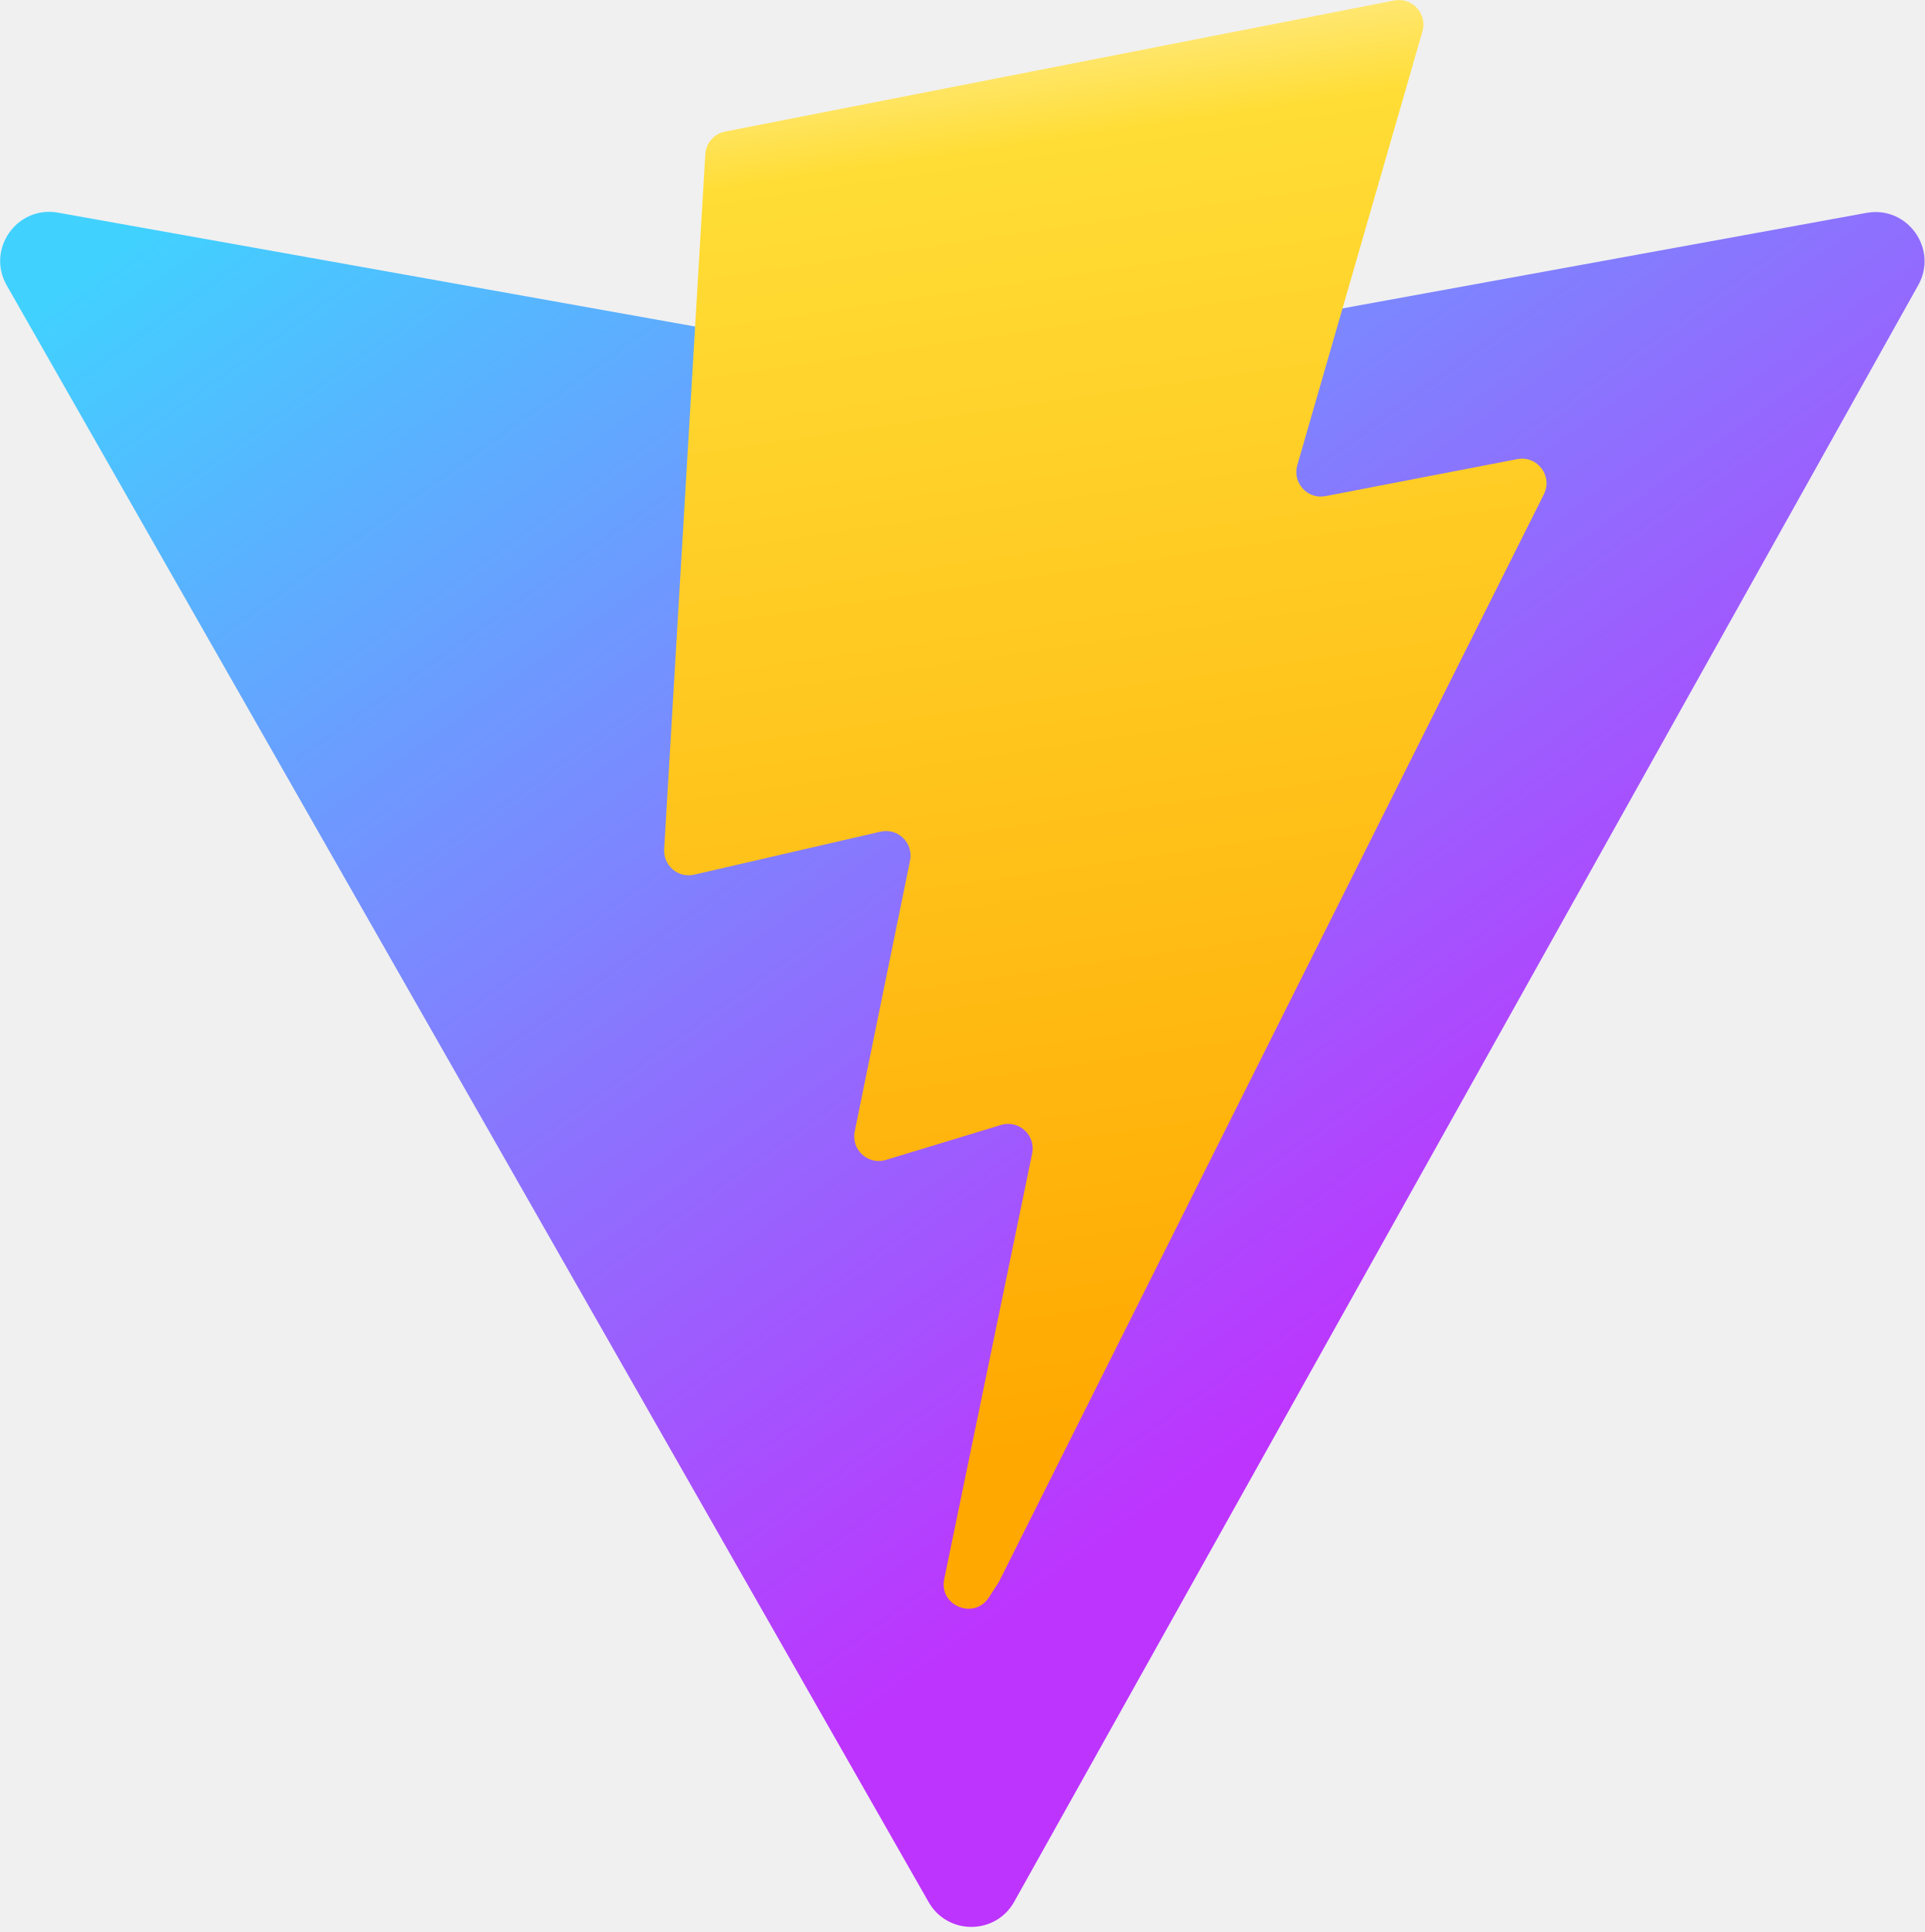
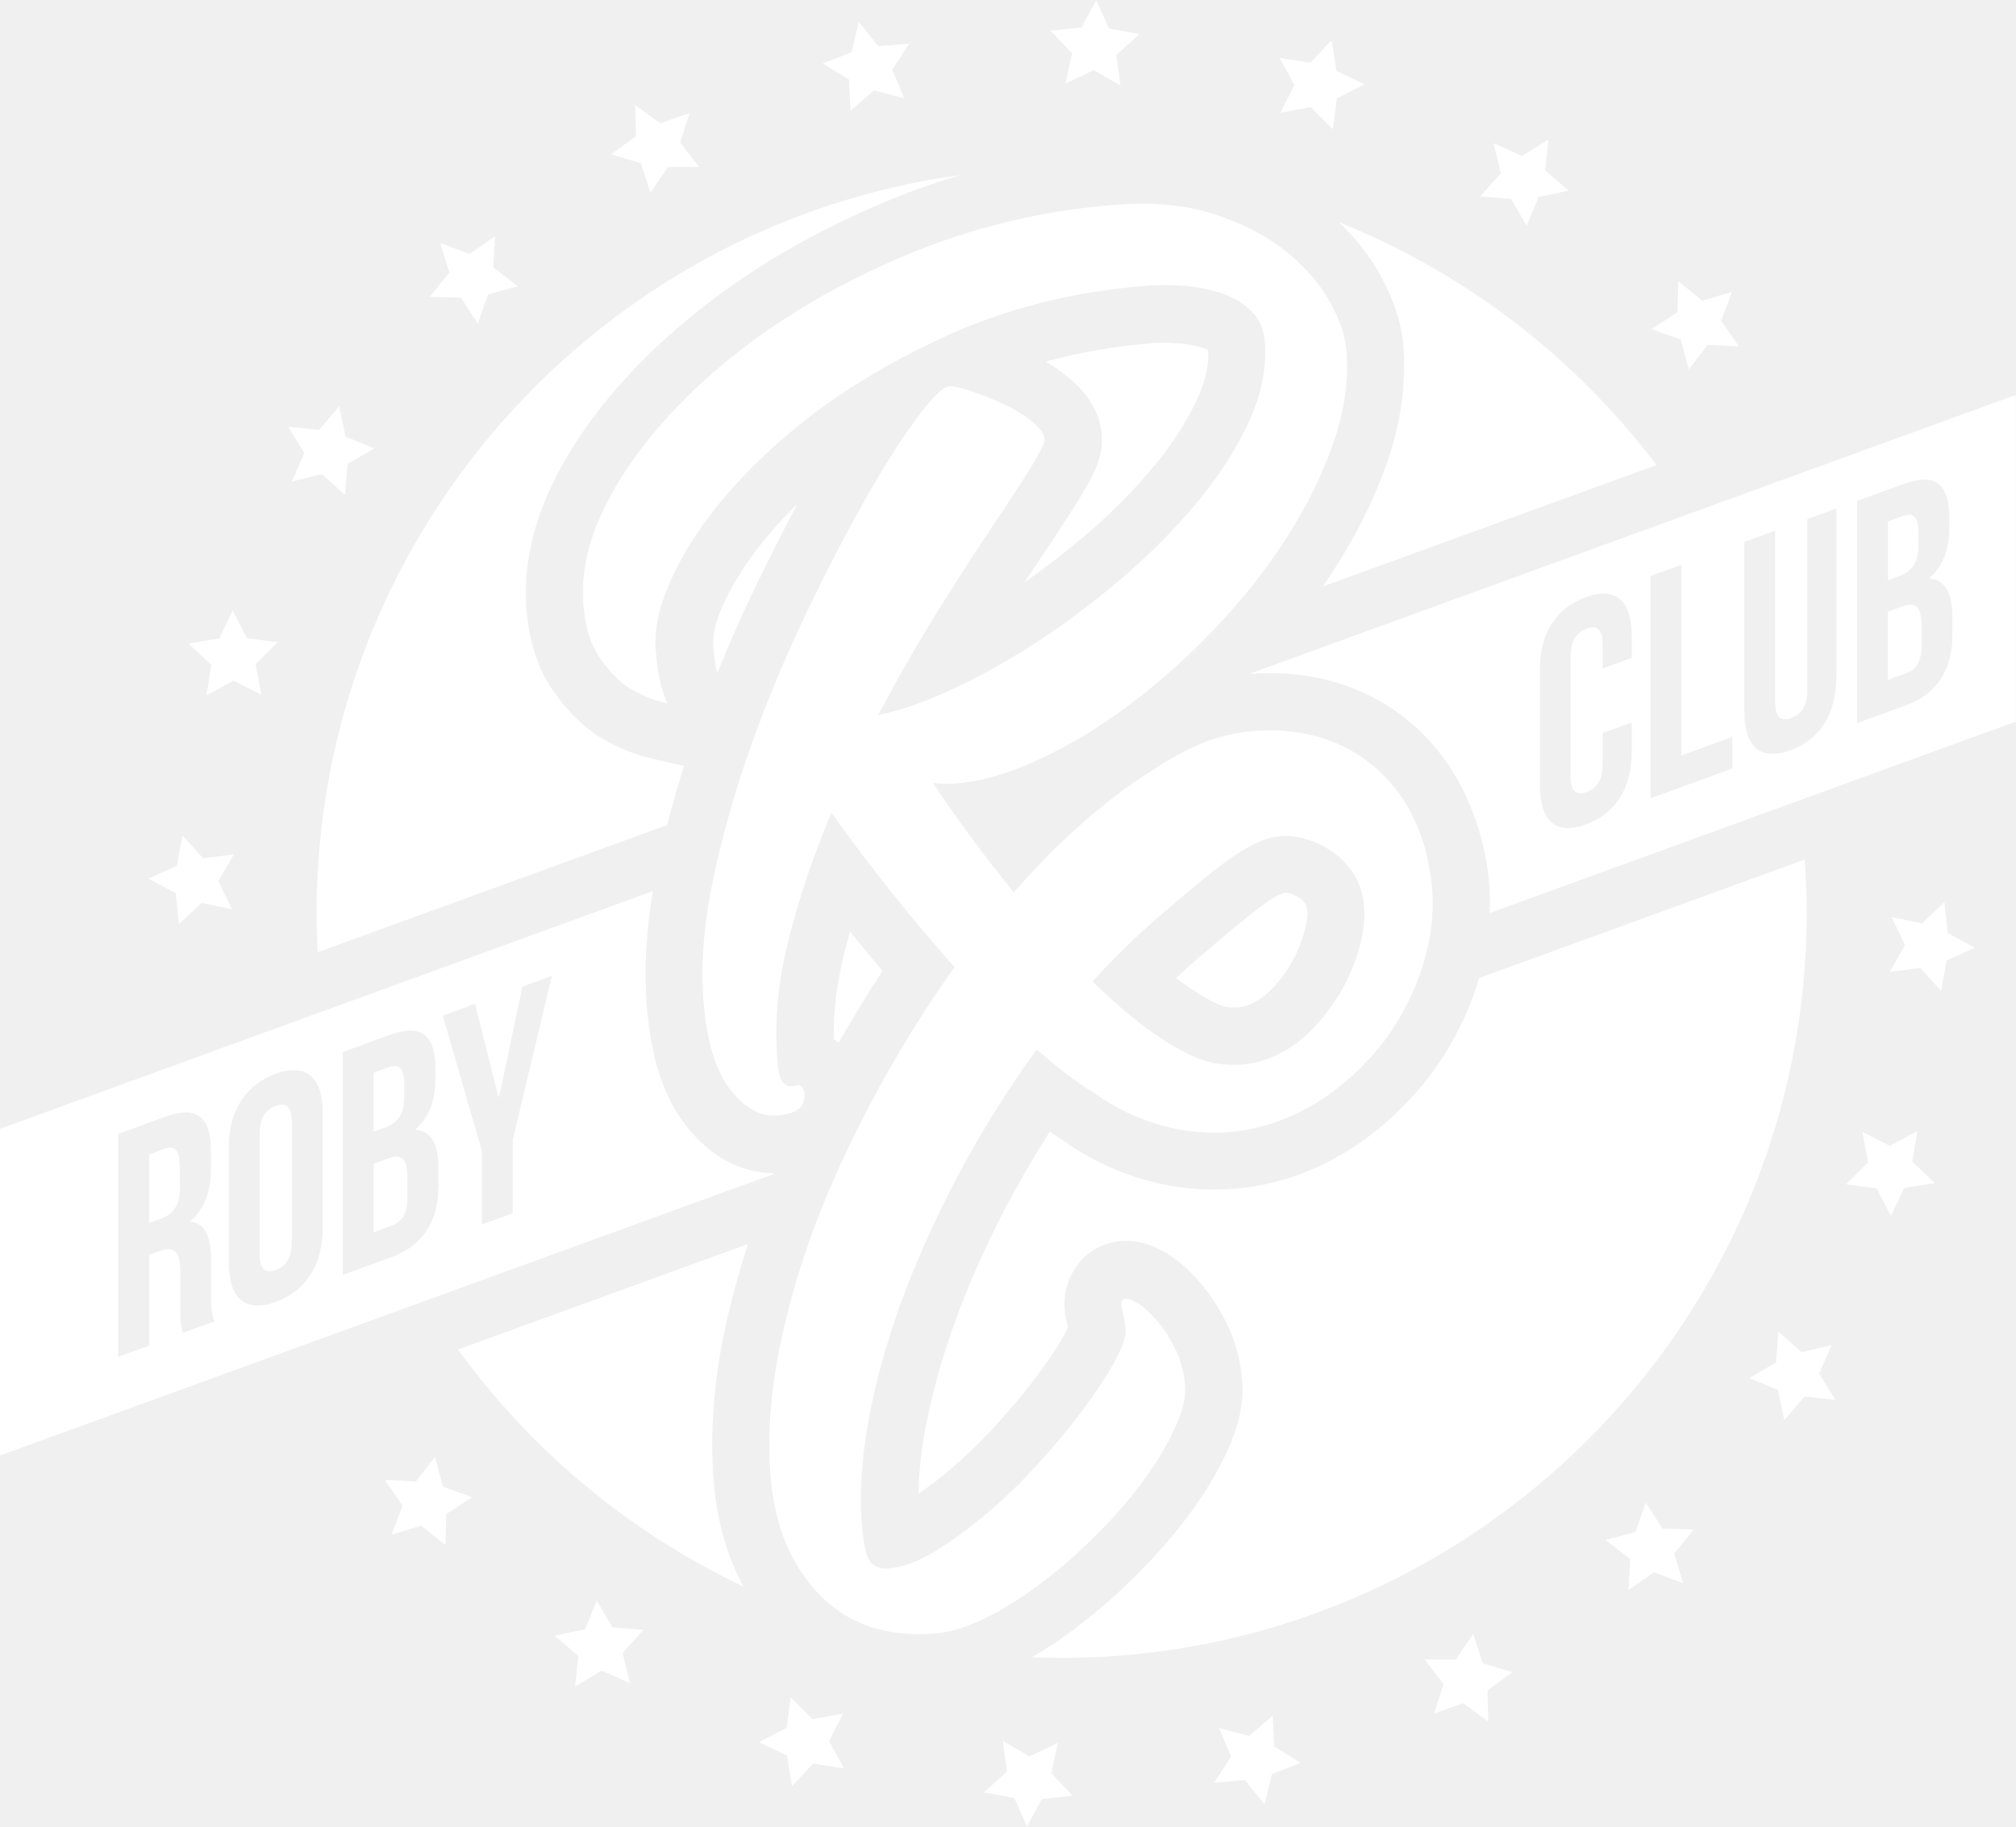
- <svg xmlns="http://www.w3.org/2000/svg" aria-hidden="true" role="img" class="iconify iconify--logos" width="31.88" height="32" preserveAspectRatio="xMidYMid meet" viewBox="0 0 256 257">
+ <svg xmlns="http://www.w3.org/2000/svg" id="Livello_2" data-name="Livello 2" viewBox="0 0 99.21 89.89">
  <defs>
-     <linearGradient id="IconifyId1813088fe1fbc01fb466" x1="-.828%" x2="57.636%" y1="7.652%" y2="78.411%">
-       <stop offset="0%" stop-color="#41D1FF" />
-       <stop offset="100%" stop-color="#BD34FE" />
-     </linearGradient>
-     <linearGradient id="IconifyId1813088fe1fbc01fb467" x1="43.376%" x2="50.316%" y1="2.242%" y2="89.03%">
-       <stop offset="0%" stop-color="#FFEA83" />
-       <stop offset="8.333%" stop-color="#FFDD35" />
-       <stop offset="100%" stop-color="#FFA800" />
-     </linearGradient>
+     <style>
+       .cls-1 {
+         fill: #fff;
+       }
+     </style>
  </defs>
-   <path fill="url(#IconifyId1813088fe1fbc01fb466)" d="M255.153 37.938L134.897 252.976c-2.483 4.44-8.862 4.466-11.382.048L.875 37.958c-2.746-4.814 1.371-10.646 6.827-9.67l120.385 21.517a6.537 6.537 0 0 0 2.322-.004l117.867-21.483c5.438-.991 9.574 4.796 6.877 9.62Z" />
-   <path fill="url(#IconifyId1813088fe1fbc01fb467)" d="M185.432.063L96.44 17.501a3.268 3.268 0 0 0-2.634 3.014l-5.474 92.456a3.268 3.268 0 0 0 3.997 3.378l24.777-5.718c2.318-.535 4.413 1.507 3.936 3.838l-7.361 36.047c-.495 2.426 1.782 4.5 4.151 3.78l15.304-4.649c2.372-.72 4.652 1.36 4.15 3.788l-11.698 56.621c-.732 3.542 3.979 5.473 5.943 2.437l1.313-2.028l72.516-144.72c1.215-2.423-.88-5.186-3.54-4.672l-25.505 4.922c-2.396.462-4.435-1.77-3.759-4.114l16.646-57.705c.677-2.35-1.37-4.583-3.769-4.113Z" />
+   <g id="Livello_3" data-name="Livello 3">
+     <path class="cls-1" d="M70.26,42.27c-.22-.91-.83-3.24-3.03-4.85-2.12-1.56-4.43-1.49-5.23-1.46-2.17.1-3.71.92-5.51,2.09-1.93,1.25-3.81,2.86-5.66,4.83-.32.34-.63.69-.94,1.04-.75-.92-1.45-1.82-2.09-2.69-.73-.99-1.36-1.89-1.89-2.69.19.02.38.04.58.04.19,0,.38,0,.57-.02,1.25-.1,2.63-.5,4.12-1.2,1.49-.7,2.97-1.59,4.43-2.69,1.46-1.1,2.86-2.35,4.2-3.76,1.34-1.41,2.51-2.89,3.51-4.45,1-1.56,1.77-3.12,2.31-4.7.54-1.57.75-3.08.63-4.53-.06-.72-.34-1.52-.83-2.4-.49-.88-1.21-1.7-2.15-2.46-.94-.76-2.12-1.37-3.54-1.83-1.42-.46-3.07-.61-4.97-.45-3.57.29-6.97,1.12-10.19,2.47-3.22,1.36-6.03,2.99-8.44,4.91-2.41,1.92-4.28,3.97-5.64,6.15-1.35,2.18-1.95,4.24-1.79,6.17.09,1.06.35,1.91.78,2.55.43.63.9,1.12,1.38,1.46.57.37,1.22.65,1.96.81-.08-.22-.17-.46-.26-.73-.14-.45-.24-1.07-.3-1.87-.12-1.41.41-3.08,1.56-5.01,1.16-1.93,2.81-3.81,4.95-5.63,2.14-1.82,4.71-3.42,7.71-4.8,3-1.38,6.28-2.21,9.85-2.5.65-.05,1.3-.05,1.98,0,.67.06,1.29.19,1.87.39.57.2,1.04.5,1.42.89.38.39.59.87.63,1.44.1,1.25-.14,2.55-.74,3.88-.6,1.33-1.43,2.64-2.49,3.94-1.06,1.29-2.28,2.53-3.65,3.72-1.38,1.19-2.78,2.25-4.21,3.19-1.43.94-2.85,1.74-4.25,2.39-1.4.65-2.63,1.08-3.68,1.28.93-1.76,1.88-3.43,2.86-5,.98-1.57,1.87-2.96,2.67-4.15.8-1.19,1.45-2.19,1.94-2.97.49-.79.73-1.27.71-1.46-.02-.27-.24-.56-.65-.89-.41-.33-.88-.62-1.42-.86s-1.06-.45-1.57-.62c-.51-.17-.86-.24-1.05-.23-.3.03-.84.55-1.59,1.57-.76,1.02-1.61,2.35-2.54,4-.94,1.65-1.91,3.53-2.92,5.64-1.01,2.11-1.91,4.28-2.71,6.51-.79,2.23-1.41,4.43-1.87,6.61-.45,2.18-.6,4.16-.46,5.95.16,1.98.6,3.42,1.32,4.34.71.92,1.48,1.34,2.31,1.27.76-.06,1.19-.28,1.29-.65.1-.37.05-.65-.15-.82-.04-.04-.12-.04-.23,0-.11.03-.23.04-.34.03-.12-.01-.23-.1-.34-.26-.11-.16-.18-.47-.22-.93-.16-1.94.02-3.95.55-6.04.53-2.09,1.23-4.17,2.11-6.23.61.87,1.35,1.87,2.23,3,.88,1.13,1.81,2.28,2.81,3.44.33.39.67.77,1.02,1.16-.46.65-.92,1.31-1.37,2-1.63,2.51-3.05,5.09-4.27,7.76-1.22,2.66-2.14,5.32-2.76,7.98-.62,2.65-.84,5.1-.66,7.34.2,2.43,1.01,4.37,2.43,5.83,1.42,1.45,3.31,2.08,5.67,1.89.8-.07,1.67-.34,2.6-.82.94-.48,1.86-1.07,2.78-1.78s1.81-1.5,2.67-2.37c.87-.88,1.62-1.75,2.25-2.63.64-.87,1.14-1.72,1.51-2.54.37-.81.54-1.51.49-2.08-.06-.68-.23-1.31-.53-1.88-.3-.57-.61-1.04-.95-1.41-.34-.37-.66-.64-.96-.81-.3-.17-.51-.21-.61-.12-.1.12-.12.29-.05.49.07.2.13.53.17.99.03.34-.15.86-.53,1.56-.38.7-.89,1.48-1.53,2.34-.64.86-1.37,1.74-2.19,2.65-.82.91-1.68,1.74-2.55,2.48-.88.74-1.73,1.37-2.57,1.88-.84.51-1.6.79-2.28.85-.38.03-.68-.07-.89-.3-.21-.23-.35-.82-.43-1.77-.14-1.71,0-3.62.42-5.72.42-2.1,1.07-4.27,1.96-6.5.89-2.23,1.97-4.46,3.24-6.67.93-1.61,1.92-3.13,2.98-4.58.46.4.93.79,1.39,1.14.5.39,1,.73,1.5,1.04.84.59,2.93,1.9,5.81,1.91,4.6,0,7.49-3.34,8.34-4.44.46-.6,3.31-4.42,2.18-9.03ZM65.84,49.04s-.04.07-.06.09c-.46.71-2.06,3.18-4.9,3.28-.38.01-.73-.02-1.07-.07-.02,0-.04,0-.06-.01-.02,0-.05,0-.07-.01-.41-.1-.83-.25-1.26-.47-.88-.44-1.79-1.05-2.73-1.81-.65-.53-1.29-1.11-1.93-1.74.02-.02.04-.05.07-.07,1.42-1.55,2.66-2.65,3.31-3.21,3.13-2.67,4.69-4.01,6.38-3.86,1.25.11,2.49.85,3.12,1.88,1.44,2.38-.66,5.81-.8,6.02ZM14.36,55.22v5.92c0,.78-.3,1.19-.79,1.37-.48.18-.79-.01-.79-.79v-5.92c0-.78.3-1.19.79-1.37.48-.18.79.01.79.79ZM33.73,55.36c-1.07-1.37-1.69-3.28-1.9-5.84-.14-1.74-.04-3.64.3-5.66L0,55.56v16.08l38.09-13.86s.01-.03.02-.04h-.02c-1.15,0-2.83-.41-4.36-2.37ZM9.01,65.62c-.08-.25-.14-.4-.14-1.3v-1.72c0-1.02-.3-1.28-1-1.03l-.53.19v4.47l-1.52.55v-10.97l2.3-.84c1.58-.57,2.26,0,2.26,1.7v.86c0,1.13-.32,1.97-1,2.57v.03c.76.08,1.01.81,1.01,1.95v1.69c0,.53.01.92.17,1.27l-1.55.56ZM15.88,60.48c0,1.76-.82,3.06-2.31,3.6-1.49.54-2.31-.16-2.31-1.92v-5.71c0-1.76.82-3.06,2.31-3.6,1.49-.54,2.31.16,2.31,1.92v5.71ZM21.57,58.44c0,1.69-.79,2.89-2.31,3.44l-2.39.87v-10.97l2.3-.84c1.58-.57,2.26,0,2.26,1.7v.39c0,1.13-.3,1.94-.98,2.55v.03c.82.06,1.13.76,1.13,1.92v.89ZM25.23,56.08v3.64l-1.52.55v-3.64l-1.92-6.64,1.59-.58,1.15,4.58h.03s1.15-5.43,1.15-5.43l1.45-.53-1.92,8.04ZM18.99,55.48l-.6.22v-2.9l.73-.27c.54-.2.77.06.77.85v.61c0,.88-.35,1.29-.91,1.49ZM20.05,58v.96c0,.81-.28,1.18-.79,1.37l-.87.32v-3.37l.68-.25c.69-.25.98-.04.98.97ZM61.57,33.15s-.01.01-.02.02c.11,0,.21-.01.32-.02.17,0,.38-.02.64-.02,2.38,0,4.59.7,6.38,2.02,2.03,1.5,3.41,3.67,4.09,6.45.29,1.17.38,2.29.33,3.34l25.89-9.42v-16.08l-37.64,13.7ZM80.3,32.38l-1.43.52v-1.17c0-.78-.3-.97-.79-.79-.48.18-.79.58-.79,1.36v5.91c0,.78.3.95.79.78.48-.18.79-.57.79-1.35v-1.56l1.43-.52v1.45c0,1.75-.77,3.03-2.26,3.57-1.49.54-2.26-.18-2.26-1.93v-5.69c0-1.75.77-3.03,2.26-3.57,1.49-.54,2.26.18,2.26,1.93v1.06ZM85.24,37.83l-4.01,1.46v-10.94l1.52-.55v9.38l2.5-.91v1.56ZM90.36,33.36c0,1.75-.77,3.03-2.26,3.57-1.49.54-2.26-.18-2.26-1.93v-8.33l1.52-.55v8.44c0,.78.3.95.79.78.48-.18.79-.57.79-1.35v-8.44l1.43-.52v8.33ZM96.08,31.29c0,1.69-.79,2.88-2.3,3.43l-2.39.87v-10.94l2.29-.83c1.57-.57,2.25,0,2.25,1.7v.39c0,1.13-.3,1.94-.98,2.54v.03c.81.06,1.13.76,1.13,1.92v.89ZM8.85,57.4v1.08c0,.88-.35,1.29-.91,1.49l-.6.22v-3.37l.73-.27c.54-.2.77.06.77.85ZM94.56,30.84v.95c0,.81-.28,1.18-.79,1.36l-.87.32v-3.36l.68-.25c.69-.25.98-.04.98.97ZM93.5,28.34l-.59.22v-2.89l.73-.27c.54-.2.77.06.77.84v.61c0,.88-.35,1.28-.91,1.49ZM53.82,3.45l-1.38.66.31-1.49-1.05-1.11,1.52-.16.73-1.34.62,1.39,1.5.28-1.13,1.02.2,1.51-1.32-.76ZM41.79,3.92l-1.3-.8,1.42-.55.35-1.49.96,1.19,1.52-.12-.83,1.28.59,1.41-1.48-.39-1.16.99-.08-1.52ZM31.53,8.03l-1.46-.43,1.23-.9-.04-1.53,1.24.9,1.44-.51-.47,1.45.93,1.21h-1.53s-.86,1.26-.86,1.26l-.47-1.45ZM22.68,14.65l-1.53-.04.96-1.19-.44-1.46,1.43.54,1.26-.87-.08,1.53,1.21.93-1.47.4-.51,1.44-.83-1.28ZM15.84,23.34l-1.48.36.62-1.4-.8-1.3,1.52.16.99-1.16.32,1.49,1.41.58-1.32.77-.12,1.52-1.14-1.02ZM10.39,32.72l-1.11-1.05,1.51-.24.66-1.38.7,1.36,1.51.2-1.08,1.08.28,1.5-1.36-.69-1.34.73.24-1.51ZM8.65,43.97l-1.34-.73,1.39-.62.28-1.5,1.02,1.13,1.51-.2-.76,1.32.66,1.38-1.49-.31-1.11,1.05-.16-1.52ZM20.73,75.09l-1.46.44.54-1.43-.87-1.26,1.53.08.93-1.21.4,1.47,1.44.51-1.28.83-.04,1.53-1.19-.96ZM28.46,81.5l-1.16-.99,1.49-.32.58-1.41.77,1.32,1.52.12-1.02,1.14.36,1.48-1.4-.62-1.3.8.16-1.52ZM38.73,86.41l-1.38-.66,1.36-.7.2-1.51,1.08,1.08,1.5-.28-.69,1.36.73,1.34-1.51-.24-1.05,1.11-.24-1.51ZM49.92,88.5l-1.5-.28,1.13-1.02-.2-1.51,1.32.76,1.38-.66-.31,1.49,1.05,1.11-1.52.16-.73,1.34-.62-1.39ZM61.27,87.62l-1.52.12.83-1.28-.59-1.41,1.48.39,1.16-.99.08,1.52,1.3.8-1.42.55-.36,1.49-.96-1.19ZM72.01,83.83l-1.44.51.47-1.45-.93-1.21h1.53s.86-1.26.86-1.26l.47,1.45,1.46.43-1.23.9.04,1.53-1.24-.9ZM80.22,76.73l-1.21-.93,1.47-.4.51-1.44.83,1.28,1.53.04-.96,1.19.44,1.46-1.43-.54-1.26.87.08-1.53ZM87.49,68.41l-1.41-.58,1.32-.77.12-1.52,1.14,1.02,1.48-.36-.62,1.4.8,1.3-1.52-.16-.99,1.16-.32-1.49ZM92.36,58.49l-1.51-.2,1.08-1.08-.28-1.5,1.36.69,1.34-.73-.24,1.51,1.11,1.05-1.51.24-.66,1.38-.7-1.36ZM94.5,47.64l-1.51.2.76-1.32-.66-1.38,1.49.31,1.11-1.05.16,1.52,1.34.73-1.39.62-.28,1.5-1.02-1.13ZM82.71,16.71l-1.44-.51,1.28-.83.04-1.53,1.19.96,1.46-.44-.54,1.43.87,1.26-1.53-.08-.93,1.21-.4-1.47ZM74.36,9.79l-1.52-.12,1.02-1.14-.36-1.48,1.4.62,1.3-.8-.16,1.52,1.16.99-1.49.32-.58,1.41-.77-1.32ZM64.51,5.27l-1.5.28.69-1.36-.73-1.34,1.51.24,1.05-1.11.24,1.51,1.38.66-1.36.7-.2,1.51-1.08-1.08ZM47.38,8.59c-1.33.38-2.63.84-3.9,1.38-3.44,1.45-6.5,3.24-9.1,5.31-2.65,2.11-4.76,4.42-6.27,6.86-1.67,2.69-2.41,5.35-2.2,7.89.13,1.55.56,2.87,1.27,3.91.62.91,1.33,1.64,2.09,2.18l.06.04c.85.56,1.82.97,2.89,1.21l1.44.33c-.31.97-.58,1.95-.83,2.91l-17.2,6.26c-.03-.65-.05-1.29-.05-1.92,0-18.57,13.88-33.96,31.8-36.35ZM65.88,10.92c.82.79,1.49,1.64,2,2.54.69,1.23,1.09,2.42,1.18,3.55.15,1.83-.11,3.73-.77,5.67-.61,1.78-1.49,3.57-2.61,5.31-.19.3-.38.59-.59.88l16.43-5.98c-4.07-5.39-9.52-9.5-15.64-11.96ZM88.83,42.3l-16.04,5.84c-.71,2.41-1.93,4.17-2.48,4.88-1.28,1.66-4.87,5.53-10.55,5.53-1.65,0-3.11-.33-4.35-.78-1.24-.46-2.26-1.05-3.04-1.6-.24-.15-.47-.31-.71-.47-.4.63-.79,1.27-1.17,1.92-1.2,2.08-2.23,4.2-3.06,6.3-.82,2.07-1.43,4.09-1.82,6.02-.26,1.28-.39,2.48-.41,3.58.52-.35,1.05-.76,1.59-1.22.78-.66,1.55-1.41,2.28-2.22.76-.83,1.44-1.65,2.02-2.44.56-.75,1-1.42,1.31-2,.07-.14.13-.24.16-.32,0,0,0-.01,0-.02-.37-1.12-.16-2.31.58-3.18l.18-.22.22-.18c.54-.42,1.19-.65,1.88-.65.6,0,1.2.17,1.83.52.58.33,1.13.78,1.68,1.39.5.55.95,1.22,1.36,2,.47.9.75,1.89.84,2.95.09,1.07-.15,2.21-.73,3.48-.45.98-1.05,2-1.8,3.02-.72.99-1.57,1.98-2.53,2.95-.95.96-1.95,1.84-2.96,2.62-.76.59-1.54,1.11-2.33,1.57.48.02.97.03,1.46.03,20.22,0,36.67-16.45,36.67-36.67,0-.87-.03-1.76-.1-2.65ZM64.24,44.48c-.14-.23-.56-.5-.96-.54h0c-.56,0-2.54,1.7-4.29,3.2-.31.26-.68.6-1.11,1,.65.49,1.26.89,1.84,1.18.22.11.43.19.61.24h.01c.13.02.26.03.38.03.03,0,.05,0,.08,0,1.37-.05,2.32-1.51,2.63-1.99l.04-.07c.6-.96,1.08-2.54.77-3.05ZM35.84,64.68c.27-1.14.59-2.3.97-3.45l-14.27,5.19c3.68,5.08,8.54,9.06,14.05,11.67-.82-1.5-1.31-3.24-1.47-5.19-.21-2.53.03-5.29.72-8.22ZM41.83,45.86c-.1.35-.19.7-.28,1.05-.37,1.46-.54,2.88-.52,4.23.07.05.13.1.2.15.01.01.03.02.04.03.63-1.1,1.29-2.2,1.99-3.27.06-.09.11-.17.17-.26-.55-.65-1.08-1.3-1.6-1.94ZM36.27,28.47c-1.11,1.84-1.21,2.88-1.17,3.33.06.76.14,1.12.18,1.26,0,.02.01.05.02.07.56-1.4,1.17-2.78,1.82-4.13.72-1.51,1.44-2.92,2.13-4.21-1.24,1.22-2.24,2.45-2.98,3.68ZM59.47,17.24c-.05-.03-.12-.06-.2-.09-.34-.12-.74-.2-1.17-.24-.27-.02-.54-.04-.81-.04-.23,0-.47,0-.69.03-1.79.15-3.51.45-5.14.9.38.22.74.47,1.07.74,1.04.83,1.6,1.8,1.69,2.86.08,1.02-.33,1.9-1.13,3.19-.51.81-1.18,1.84-1.99,3.05-.22.32-.44.66-.68,1.02,1.05-.73,2.1-1.55,3.12-2.42,1.24-1.07,2.36-2.2,3.31-3.37.9-1.09,1.6-2.2,2.1-3.3.37-.83.54-1.58.51-2.31Z" />
+   </g>
</svg>
